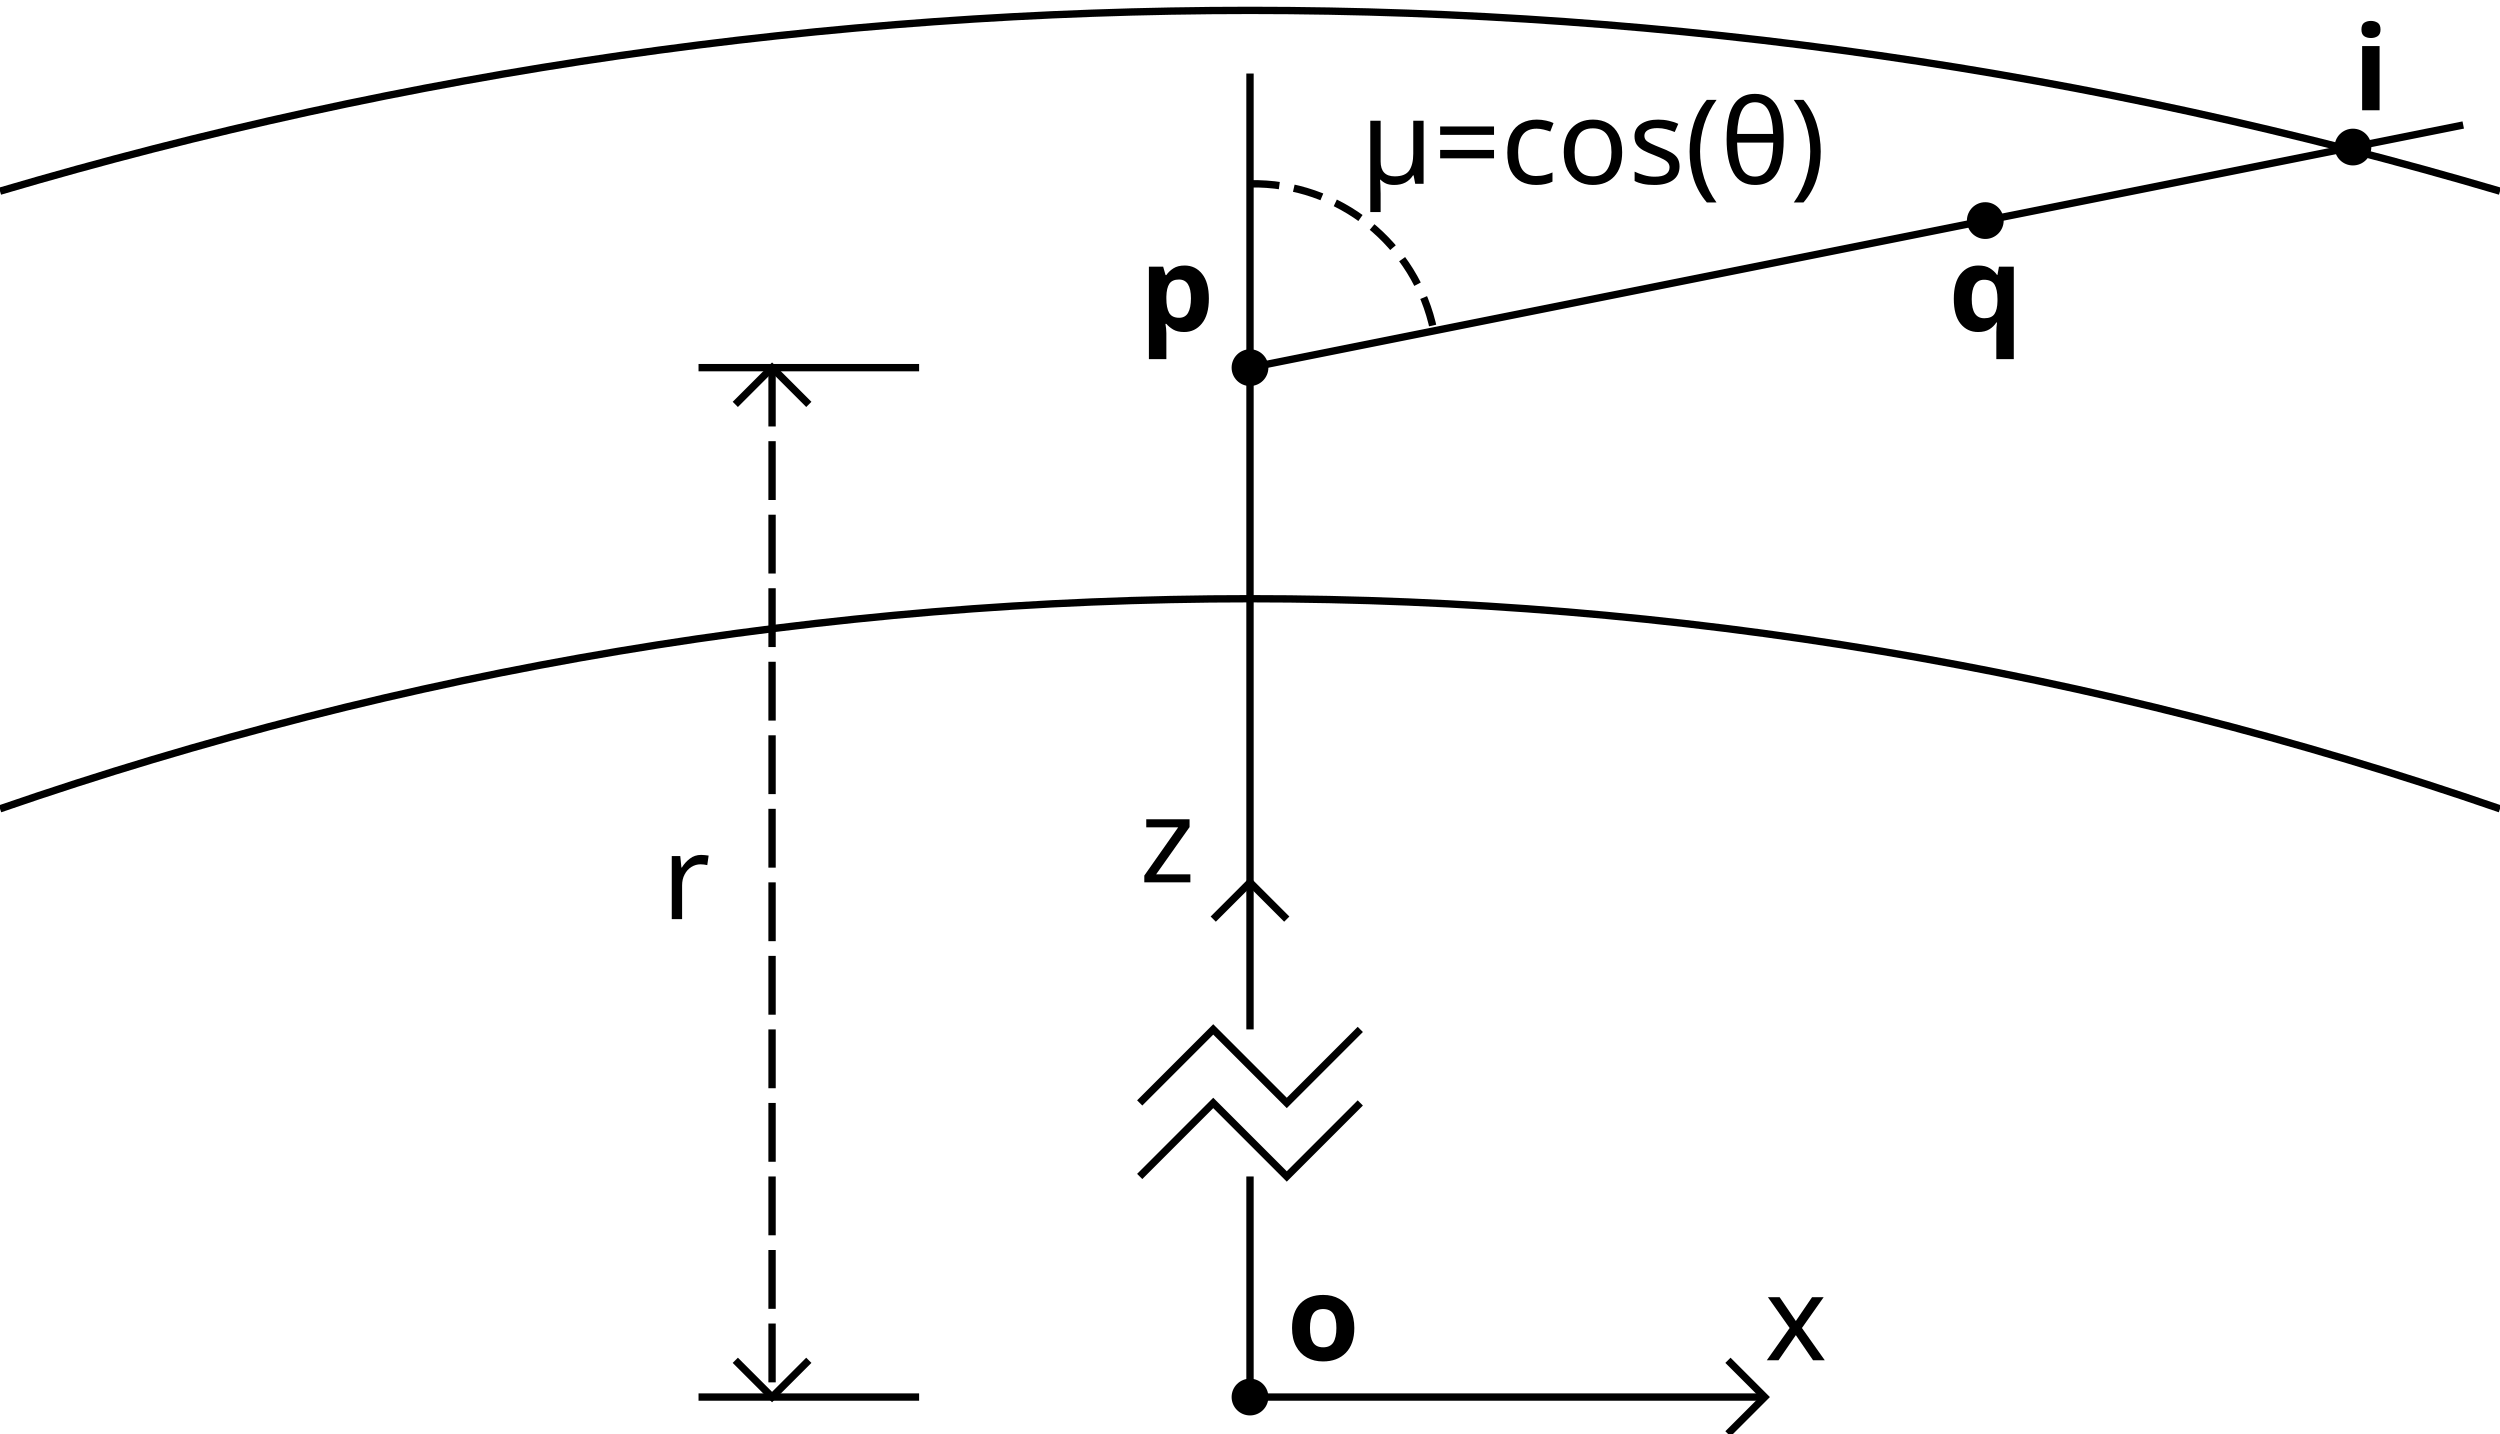
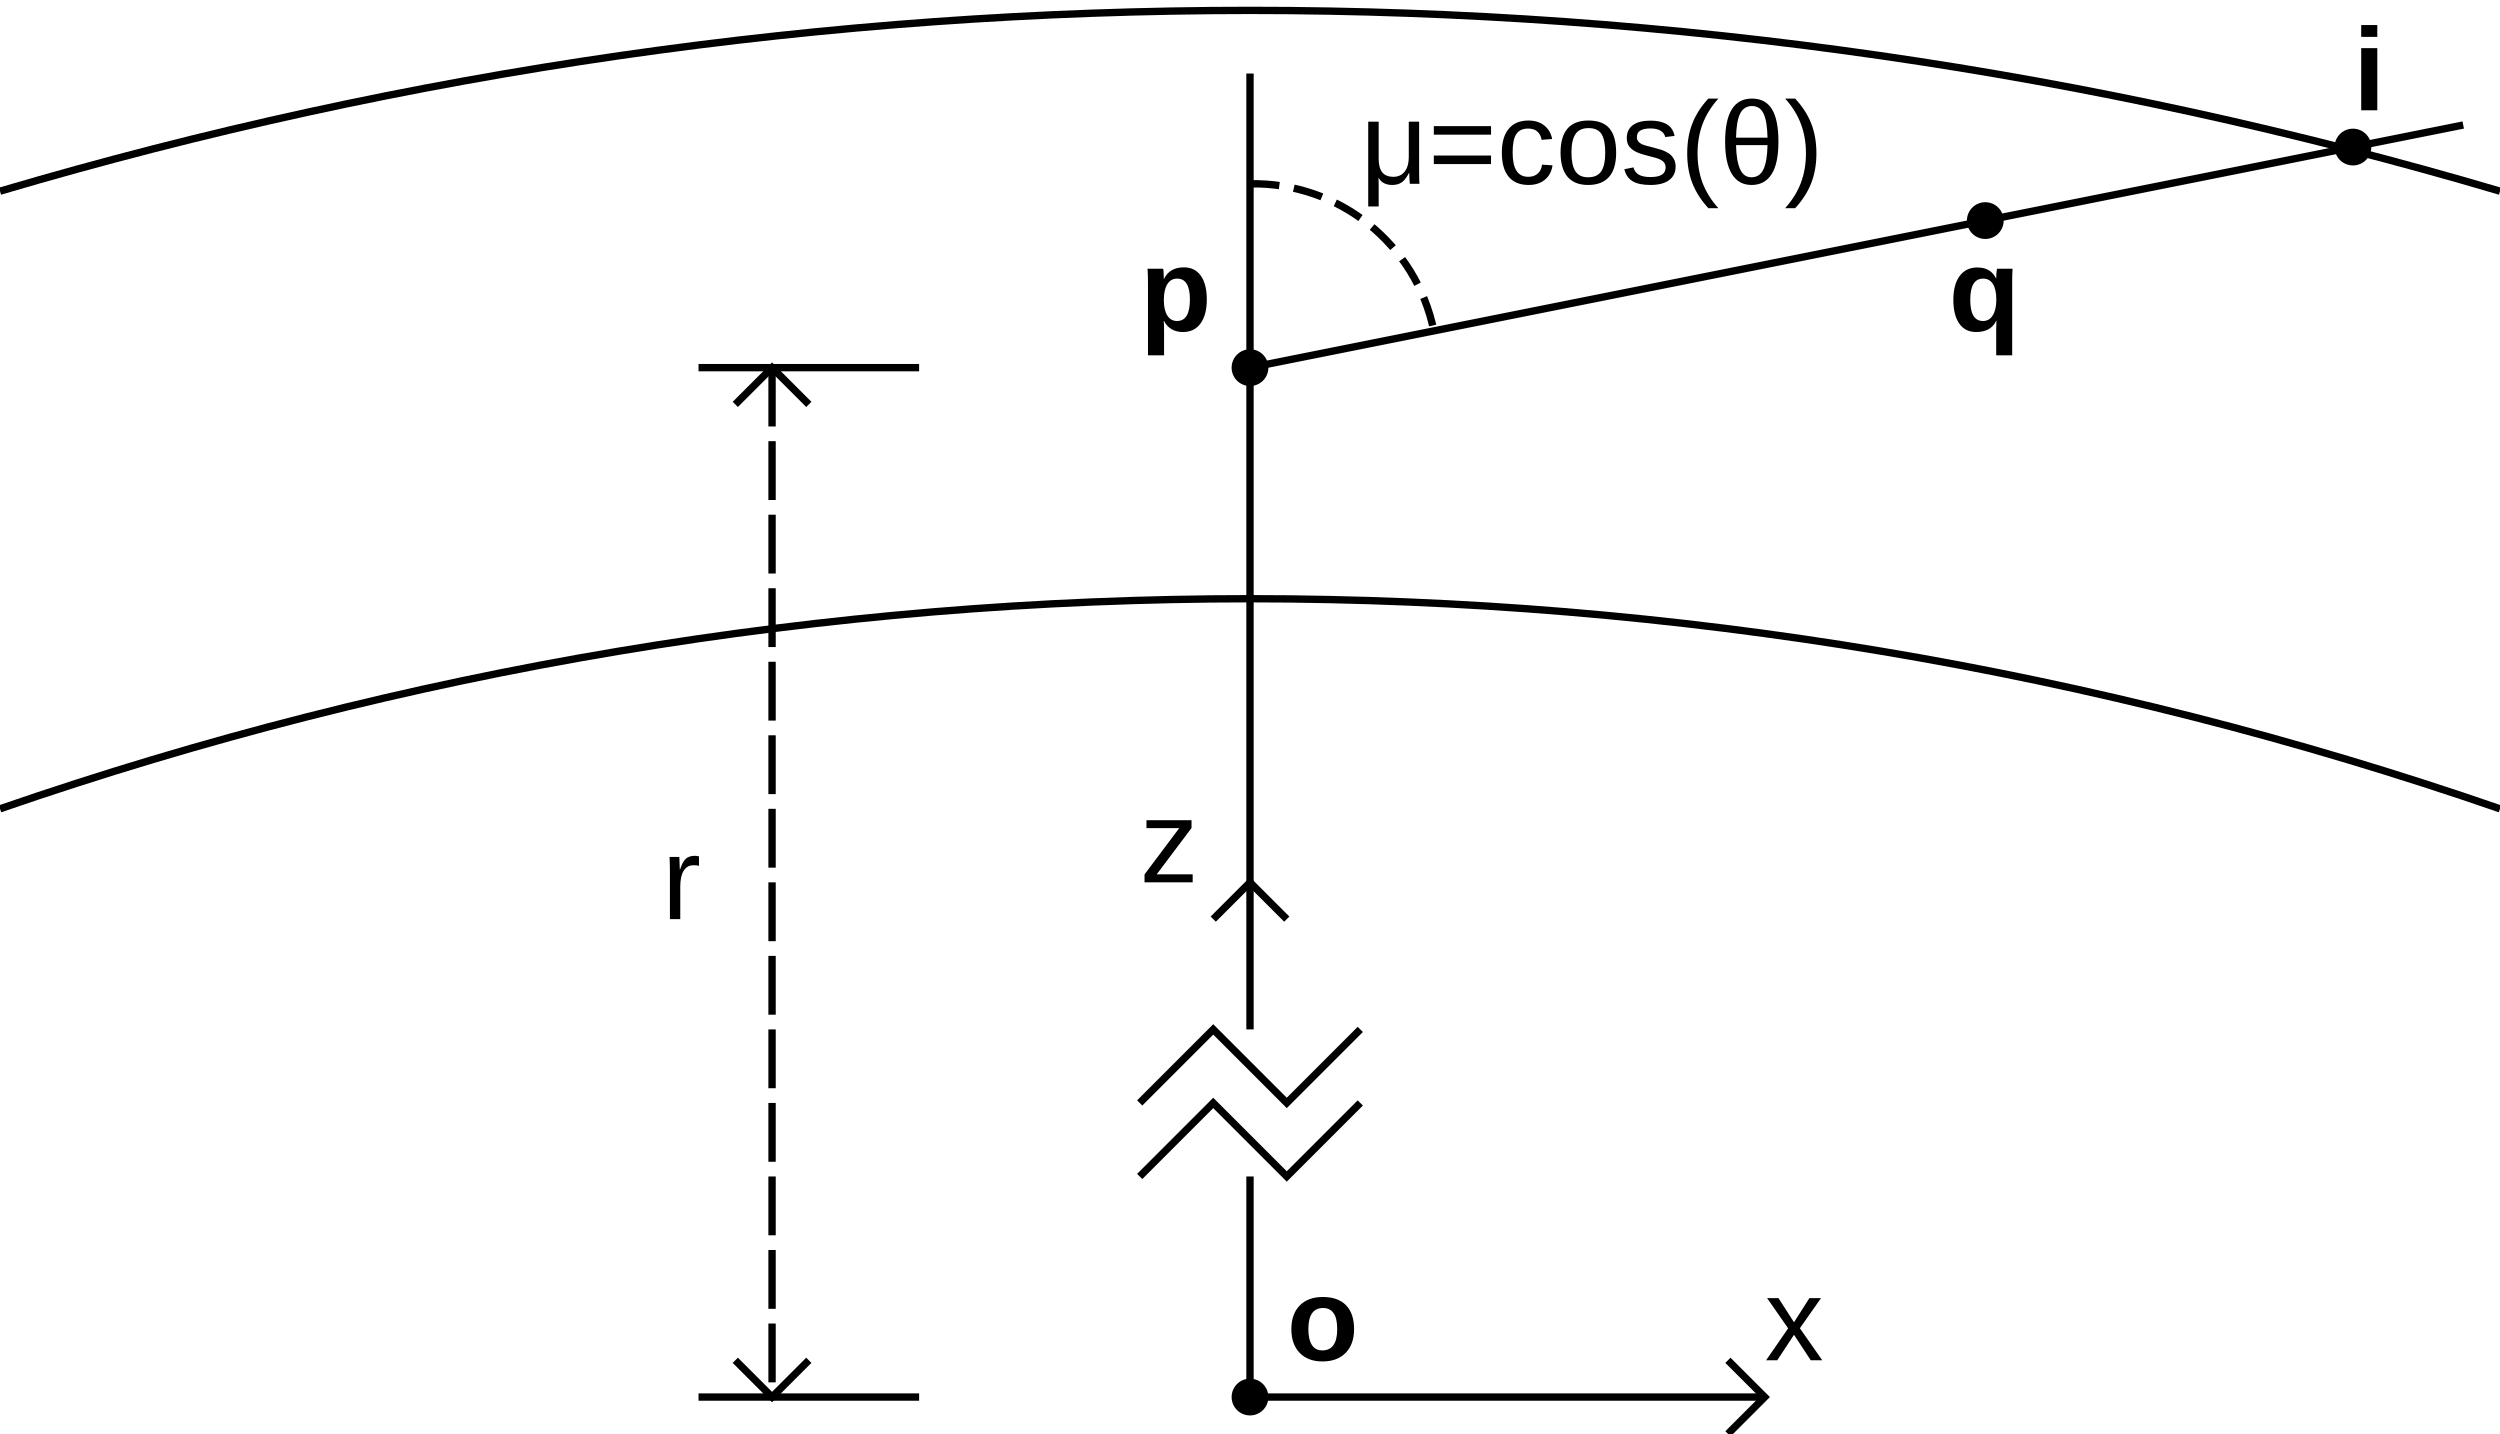
- <svg width="340px" height="195px">
+ <svg xmlns="http://www.w3.org/2000/svg" width="340px" height="195px">
  <style type="text/css">
    circle { fill: #000000; stroke: none; }
    path { fill: none; stroke: #000000; }
-     text { font-size: 16px; font-style: normal; font-family: Sans; }
+     text { 
+       font-size: 16px; 
+       font-style: normal; 
+       font-family: 'Arial', 'Segoe UI', sans-serif; 
+       /* font-family: Sans; */
+     }
    .vector { font-weight: bold; }
  </style>
  <path d="m 0,26 a 600,600 0 0 1 340,0" />
  <path d="m 0,110 a 520,520 0 0 1 340,0" />
  <path d="m 170,190 0,-30" />
  <path d="m 170,140 0,-130" />
  <path d="m 170,50 165,-33" />
  <path d="m 155,150 10,-10 10,10 10,-10" />
  <path d="m 155,160 10,-10 10,10 10,-10" />
  <path d="m 95,50 30,0" />
  <path d="m 95,190 30,0" />
  <path d="m 105,50 0,140" style="stroke-dasharray:8,2;" />
  <path d="m 100,55 5,-5 5,5" />
  <path d="m 100,185 5,5 5,-5" />
  <path d="m 170,25 a 25,25 0 0 1 25,20" style="stroke-dasharray:4,2;" />
  <path d="m 170,190 70,0" />
  <path d="m 235,185 5,5 -5,5" />
  <path d="m 165,125 5,-5 5,5" />
  <circle cx="170" cy="190" r="2.5" />
  <circle cx="170" cy="50" r="2.5" />
  <circle cx="320" cy="20" r="2.5" />
  <circle cx="270" cy="30" r="2.5" />
  <text x="155" y="45" class="vector">p</text>
  <text x="265" y="45" class="vector">q</text>
  <text x="320" y="15" class="vector">i</text>
  <text x="175" y="185" class="vector">o</text>
  <text x="90" y="125">r</text>
  <text x="185" y="25">μ=cos(θ)</text>
  <text x="240" y="185">x</text>
  <text x="155" y="120">z</text>
</svg>
